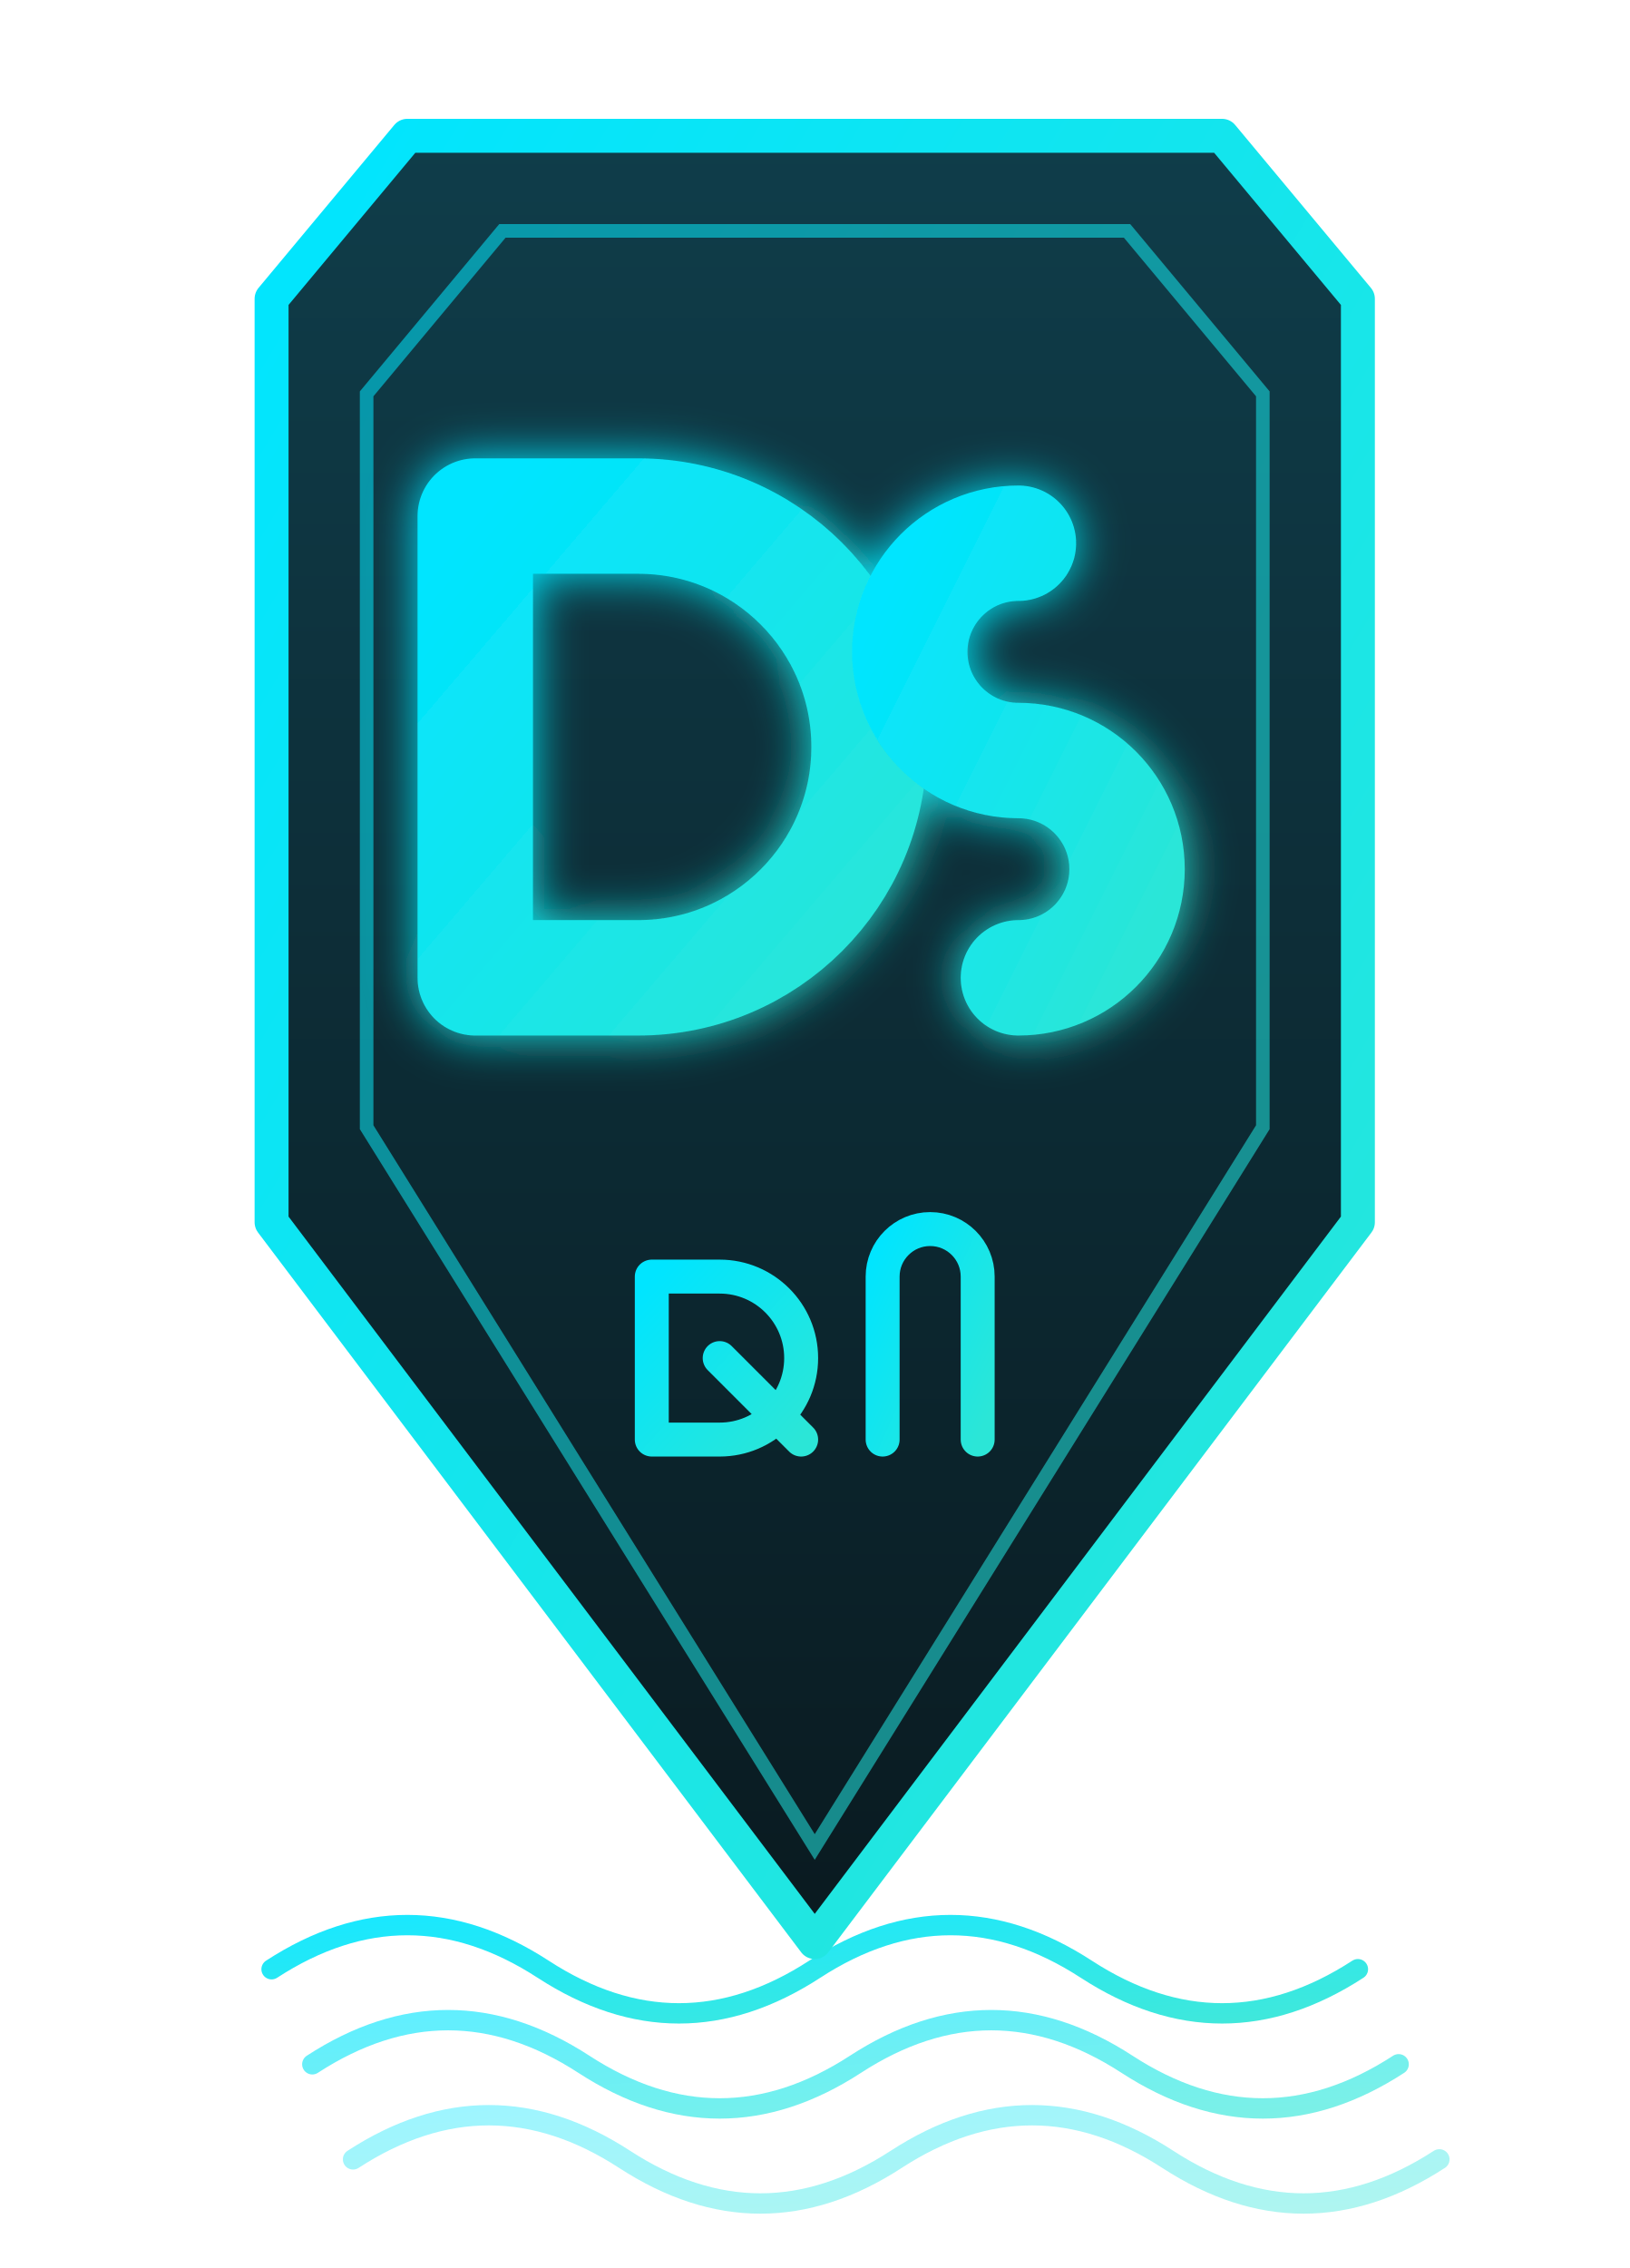
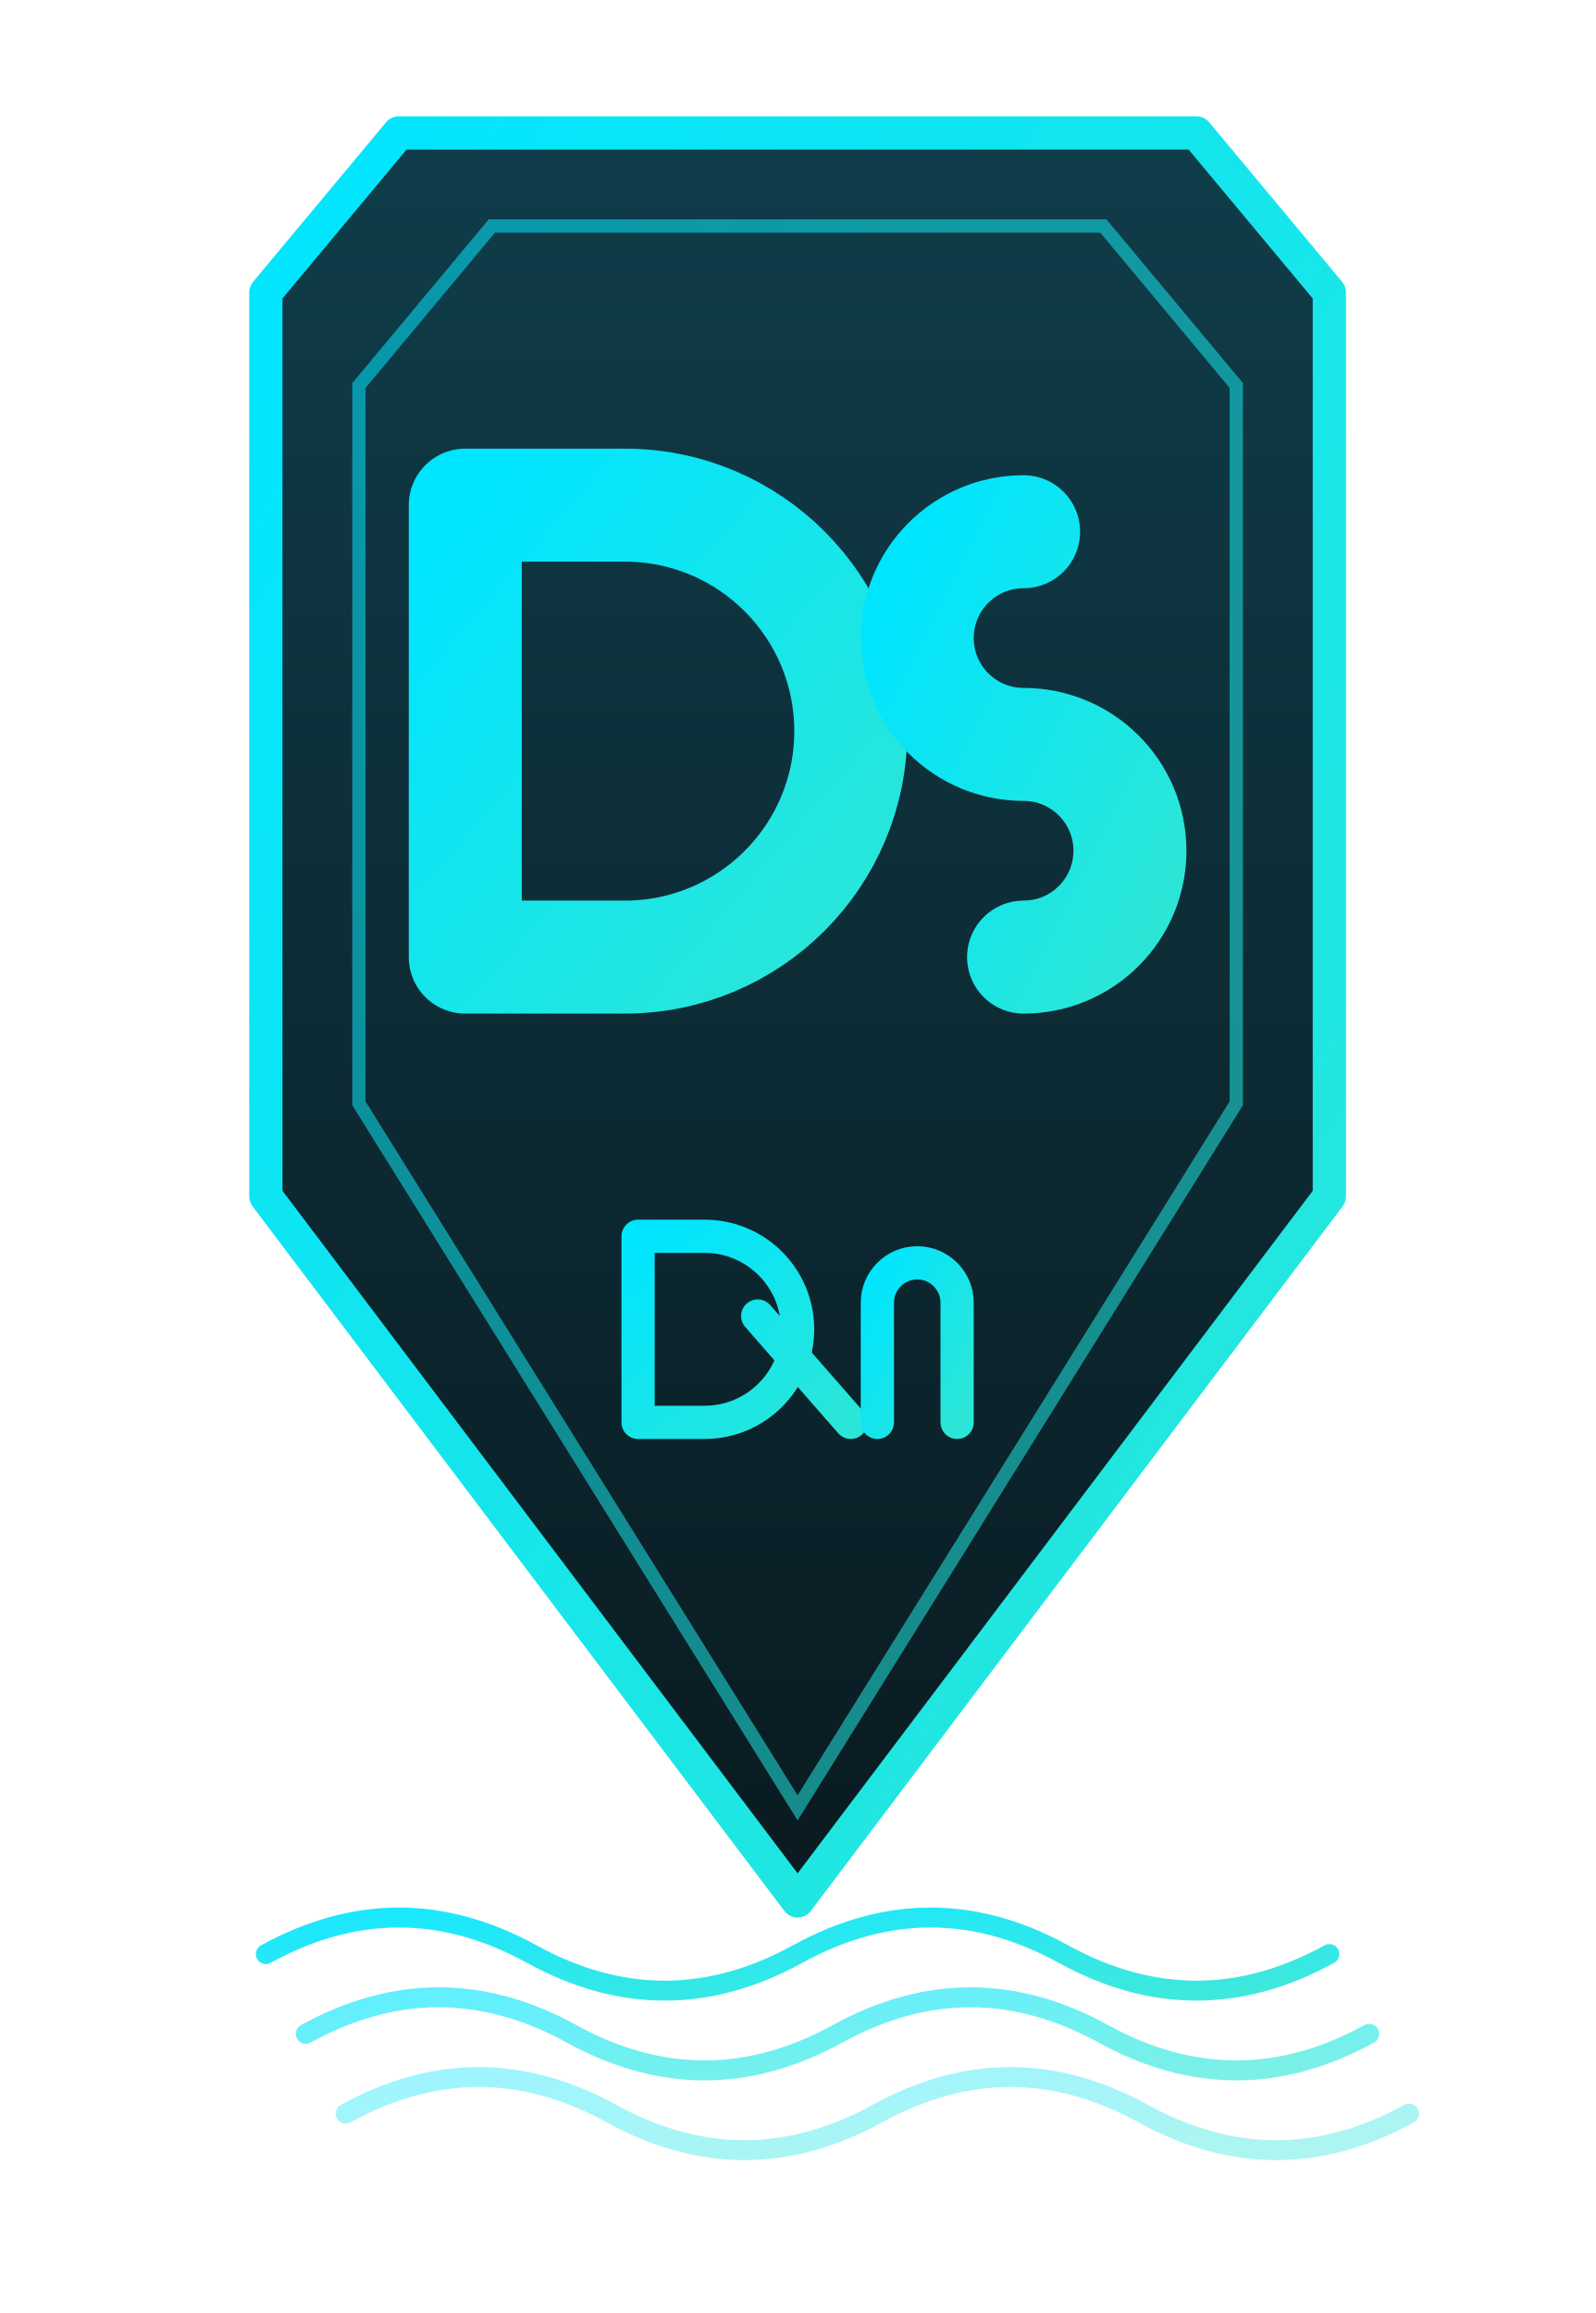
- <svg xmlns="http://www.w3.org/2000/svg" viewBox="0 0 240 334" width="240" height="334">
+ <svg xmlns="http://www.w3.org/2000/svg" viewBox="0 0 240 348" width="240" height="348">
  <defs>
    <linearGradient id="cyanglow" x1="0" y1="0" x2="1" y2="1">
      <stop offset="0" stop-color="#00E5FF" />
      <stop offset="1" stop-color="#2BE6D7" />
    </linearGradient>
    <linearGradient id="shieldbg" x1="0" y1="0" x2="0" y2="1">
      <stop offset="0" stop-color="#0F3D4A" />
      <stop offset="1" stop-color="#0A1A20" />
    </linearGradient>
-     <filter id="glow" x="-50%" y="-50%" width="200%" height="200%">
-       <feGaussianBlur stdDeviation="3.5" result="blur" />
-       <feMerge>
-         <feMergeNode in="blur" />
-         <feMergeNode in="SourceGraphic" />
-       </feMerge>
-     </filter>
  </defs>
  <g fill="none" stroke="url(#cyanglow)" stroke-width="3" stroke-linecap="round">
-     <path d="M 40 290 q 20 -13 40 0 q 20 13 40 0 q 20 -13 40 0 q 20 13 40 0" opacity="0.9" />
-     <path d="M 46 304 q 20 -13 40 0 q 20 13 40 0 q 20 -13 40 0 q 20 13 40 0" opacity="0.62" />
-     <path d="M 52 318 q 20 -13 40 0 q 20 13 40 0 q 20 -13 40 0 q 20 13 40 0" opacity="0.38" />
+     <path d="M 40 294 q 20 -11 40 0 q 20 11 40 0 q 20 -11 40 0 q 20 11 40 0" opacity="0.9" />
+     <path d="M 46 306 q 20 -11 40 0 q 20 11 40 0 q 20 -11 40 0 q 20 11 40 0" opacity="0.62" />
+     <path d="M 52 318 q 20 -11 40 0 q 20 11 40 0 q 20 -11 40 0 q 20 11 40 0" opacity="0.38" />
  </g>
  <path d="M 60 20 L 180 20 L 200 44 L 200 180 L 120 286 L 40 180 L 40 44 Z" fill="url(#shieldbg)" stroke="url(#cyanglow)" stroke-width="5" stroke-linejoin="round" />
  <path d="M 74 34 L 166 34 L 186 58 L 186 166 L 120 272 L 54 166 L 54 58 Z" fill="none" stroke="url(#cyanglow)" stroke-width="2" opacity="0.55" />
-   <g fill="none" stroke="url(#cyanglow)" stroke-width="17" stroke-linecap="round" stroke-linejoin="round" filter="url(#glow)">
+   <g fill="none" stroke="url(#cyanglow)" stroke-width="17" stroke-linecap="round" stroke-linejoin="round">
    <path d="M 70 76 V 144 M 70 76 H 94 A 34 34 0 0 1 94 144 H 70" />
-     <path d="M 150 80 A 16 16 0 0 0 150 112 A 16 16 0 0 1 150 144" />
+     <path d="M 154 80 A 16 16 0 0 0 154 112 A 16 16 0 0 1 154 144" />
  </g>
  <g fill="none" stroke="url(#cyanglow)" stroke-width="5" stroke-linecap="round" stroke-linejoin="round">
-     <path d="M 96 188 V 212 M 96 188 H 106 A 12 12 0 0 1 106 212 H 96 M 106 200 L 118 212" />
-     <path d="M 130 188 V 212 M 130 188 A 7 7 0 0 1 144 188 V 212" />
+     <path d="M 96 186 V 214 M 96 186 H 106 A 14 14 0 0 1 106 214 H 96 M 114 198 L 128 214" />
+     <path d="M 132 196 V 214 M 132 196 A 6 6 0 0 1 144 196 V 214" />
  </g>
</svg>
